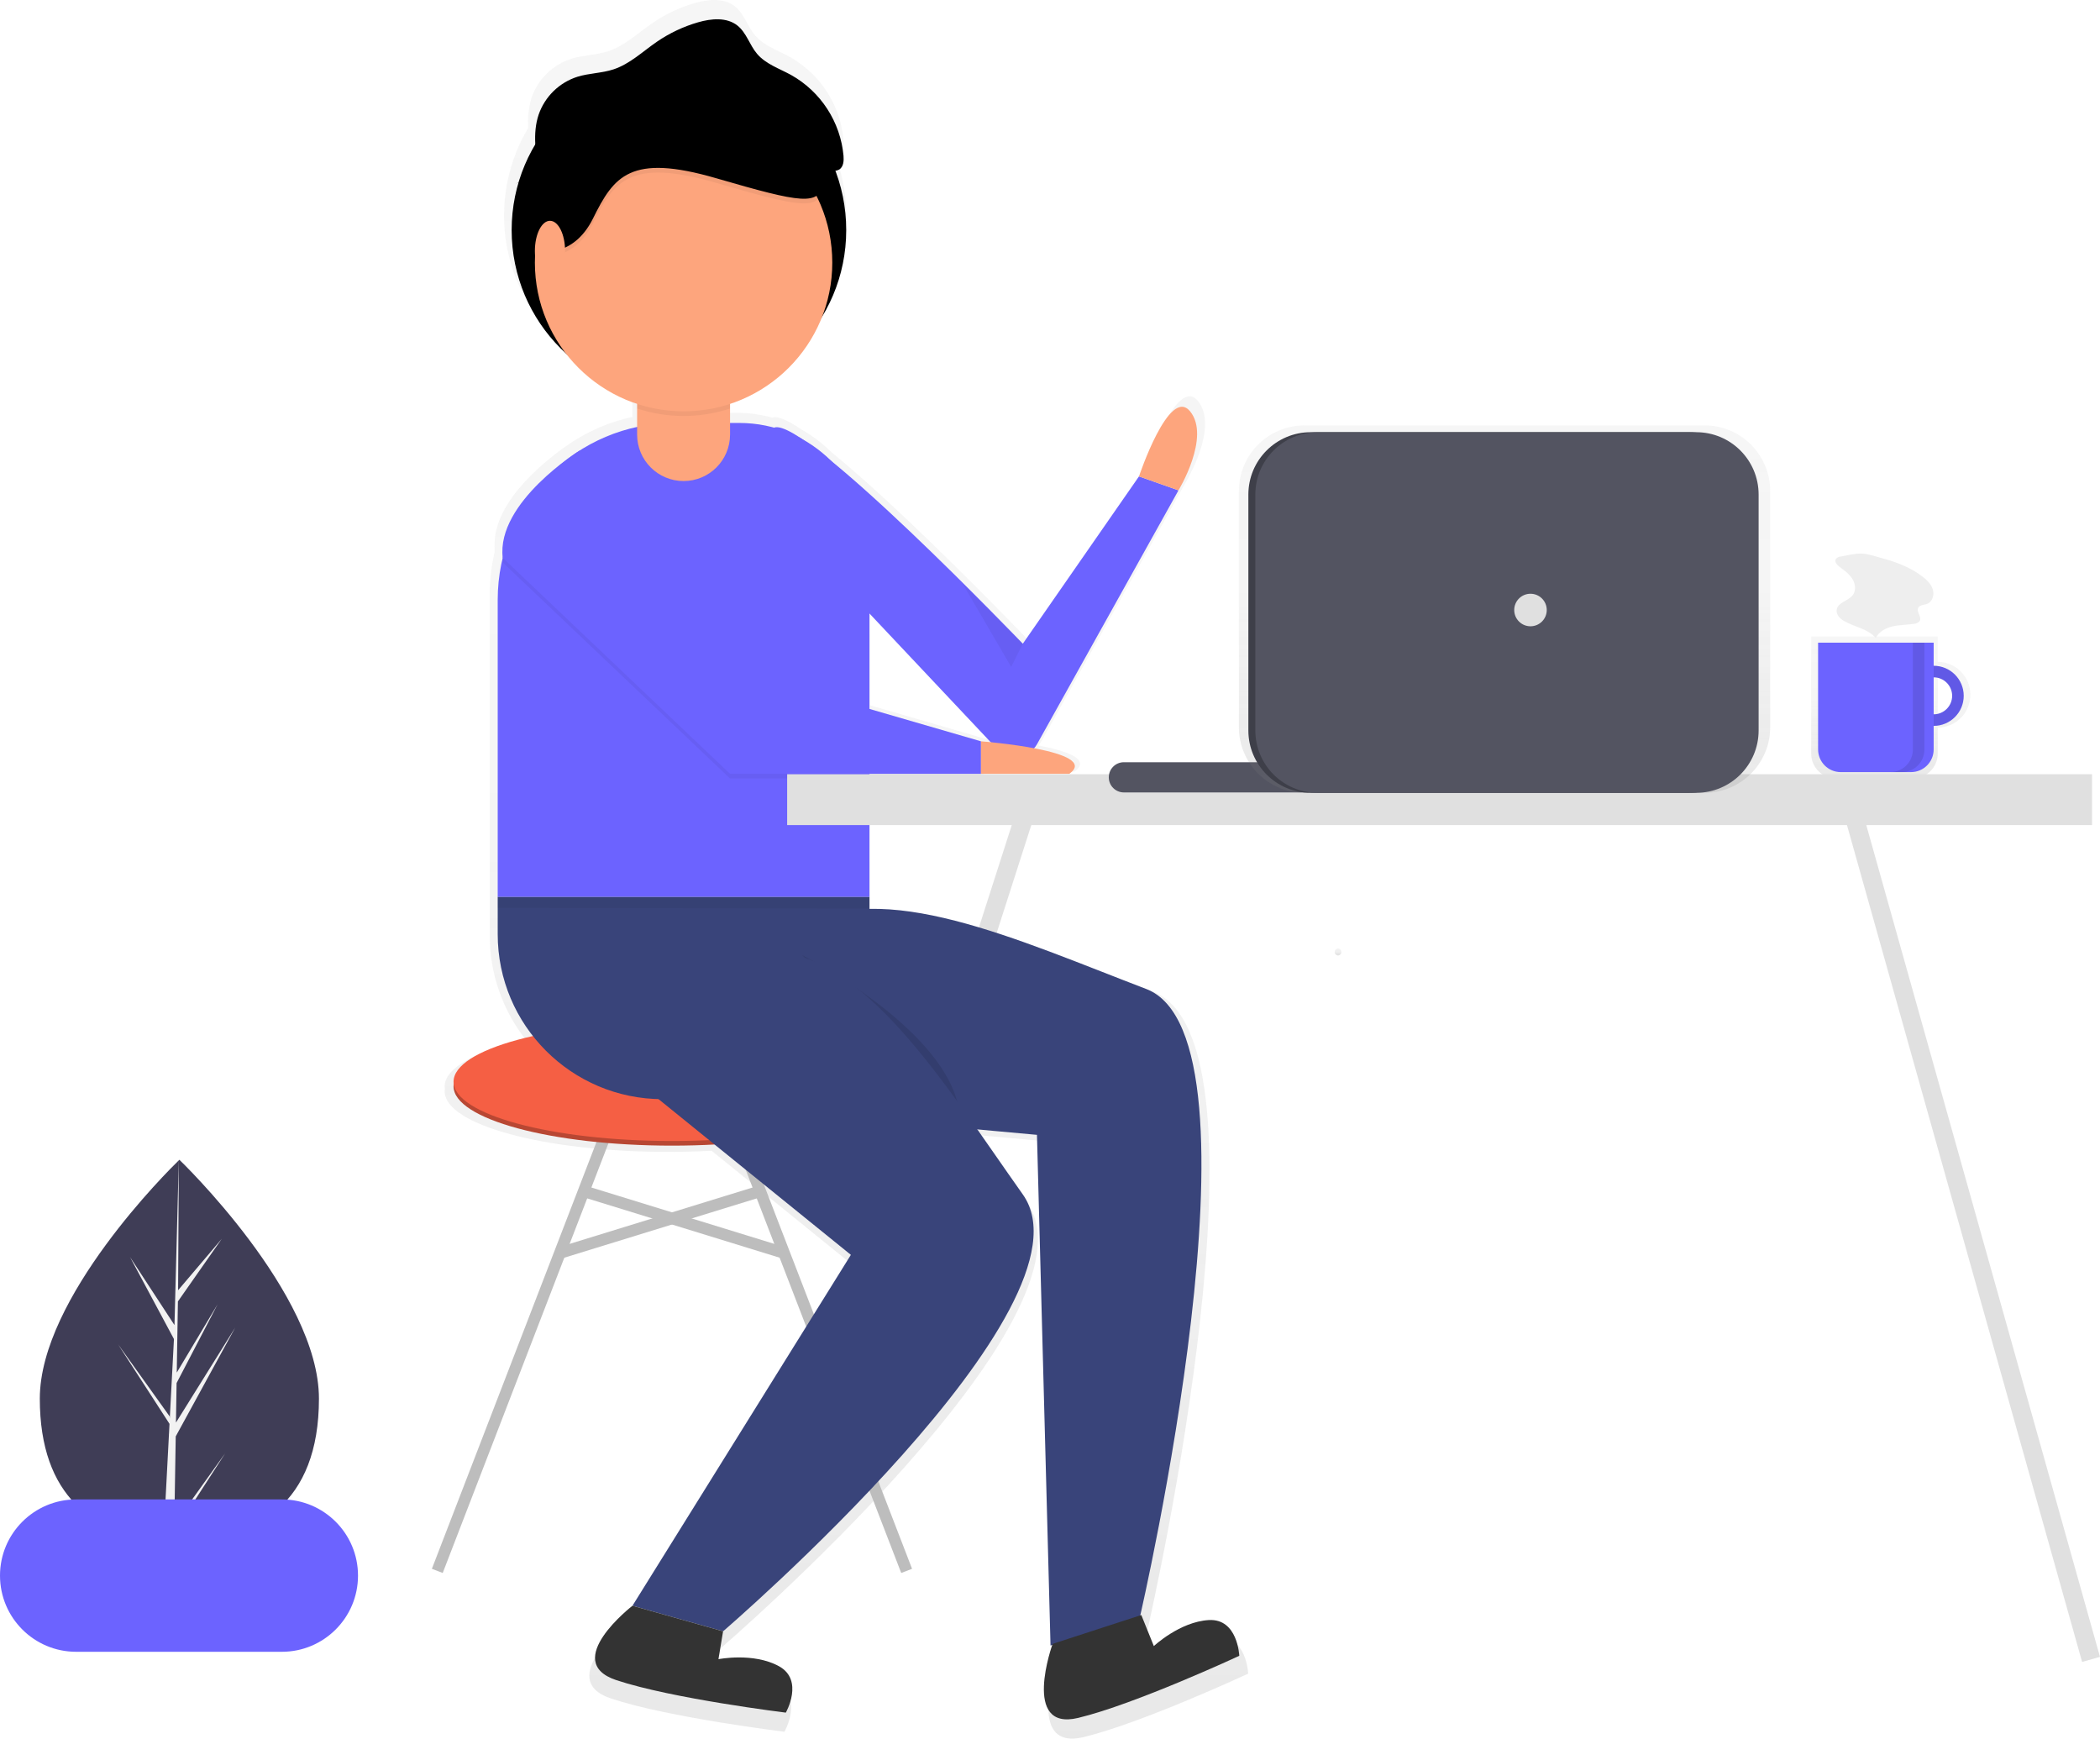
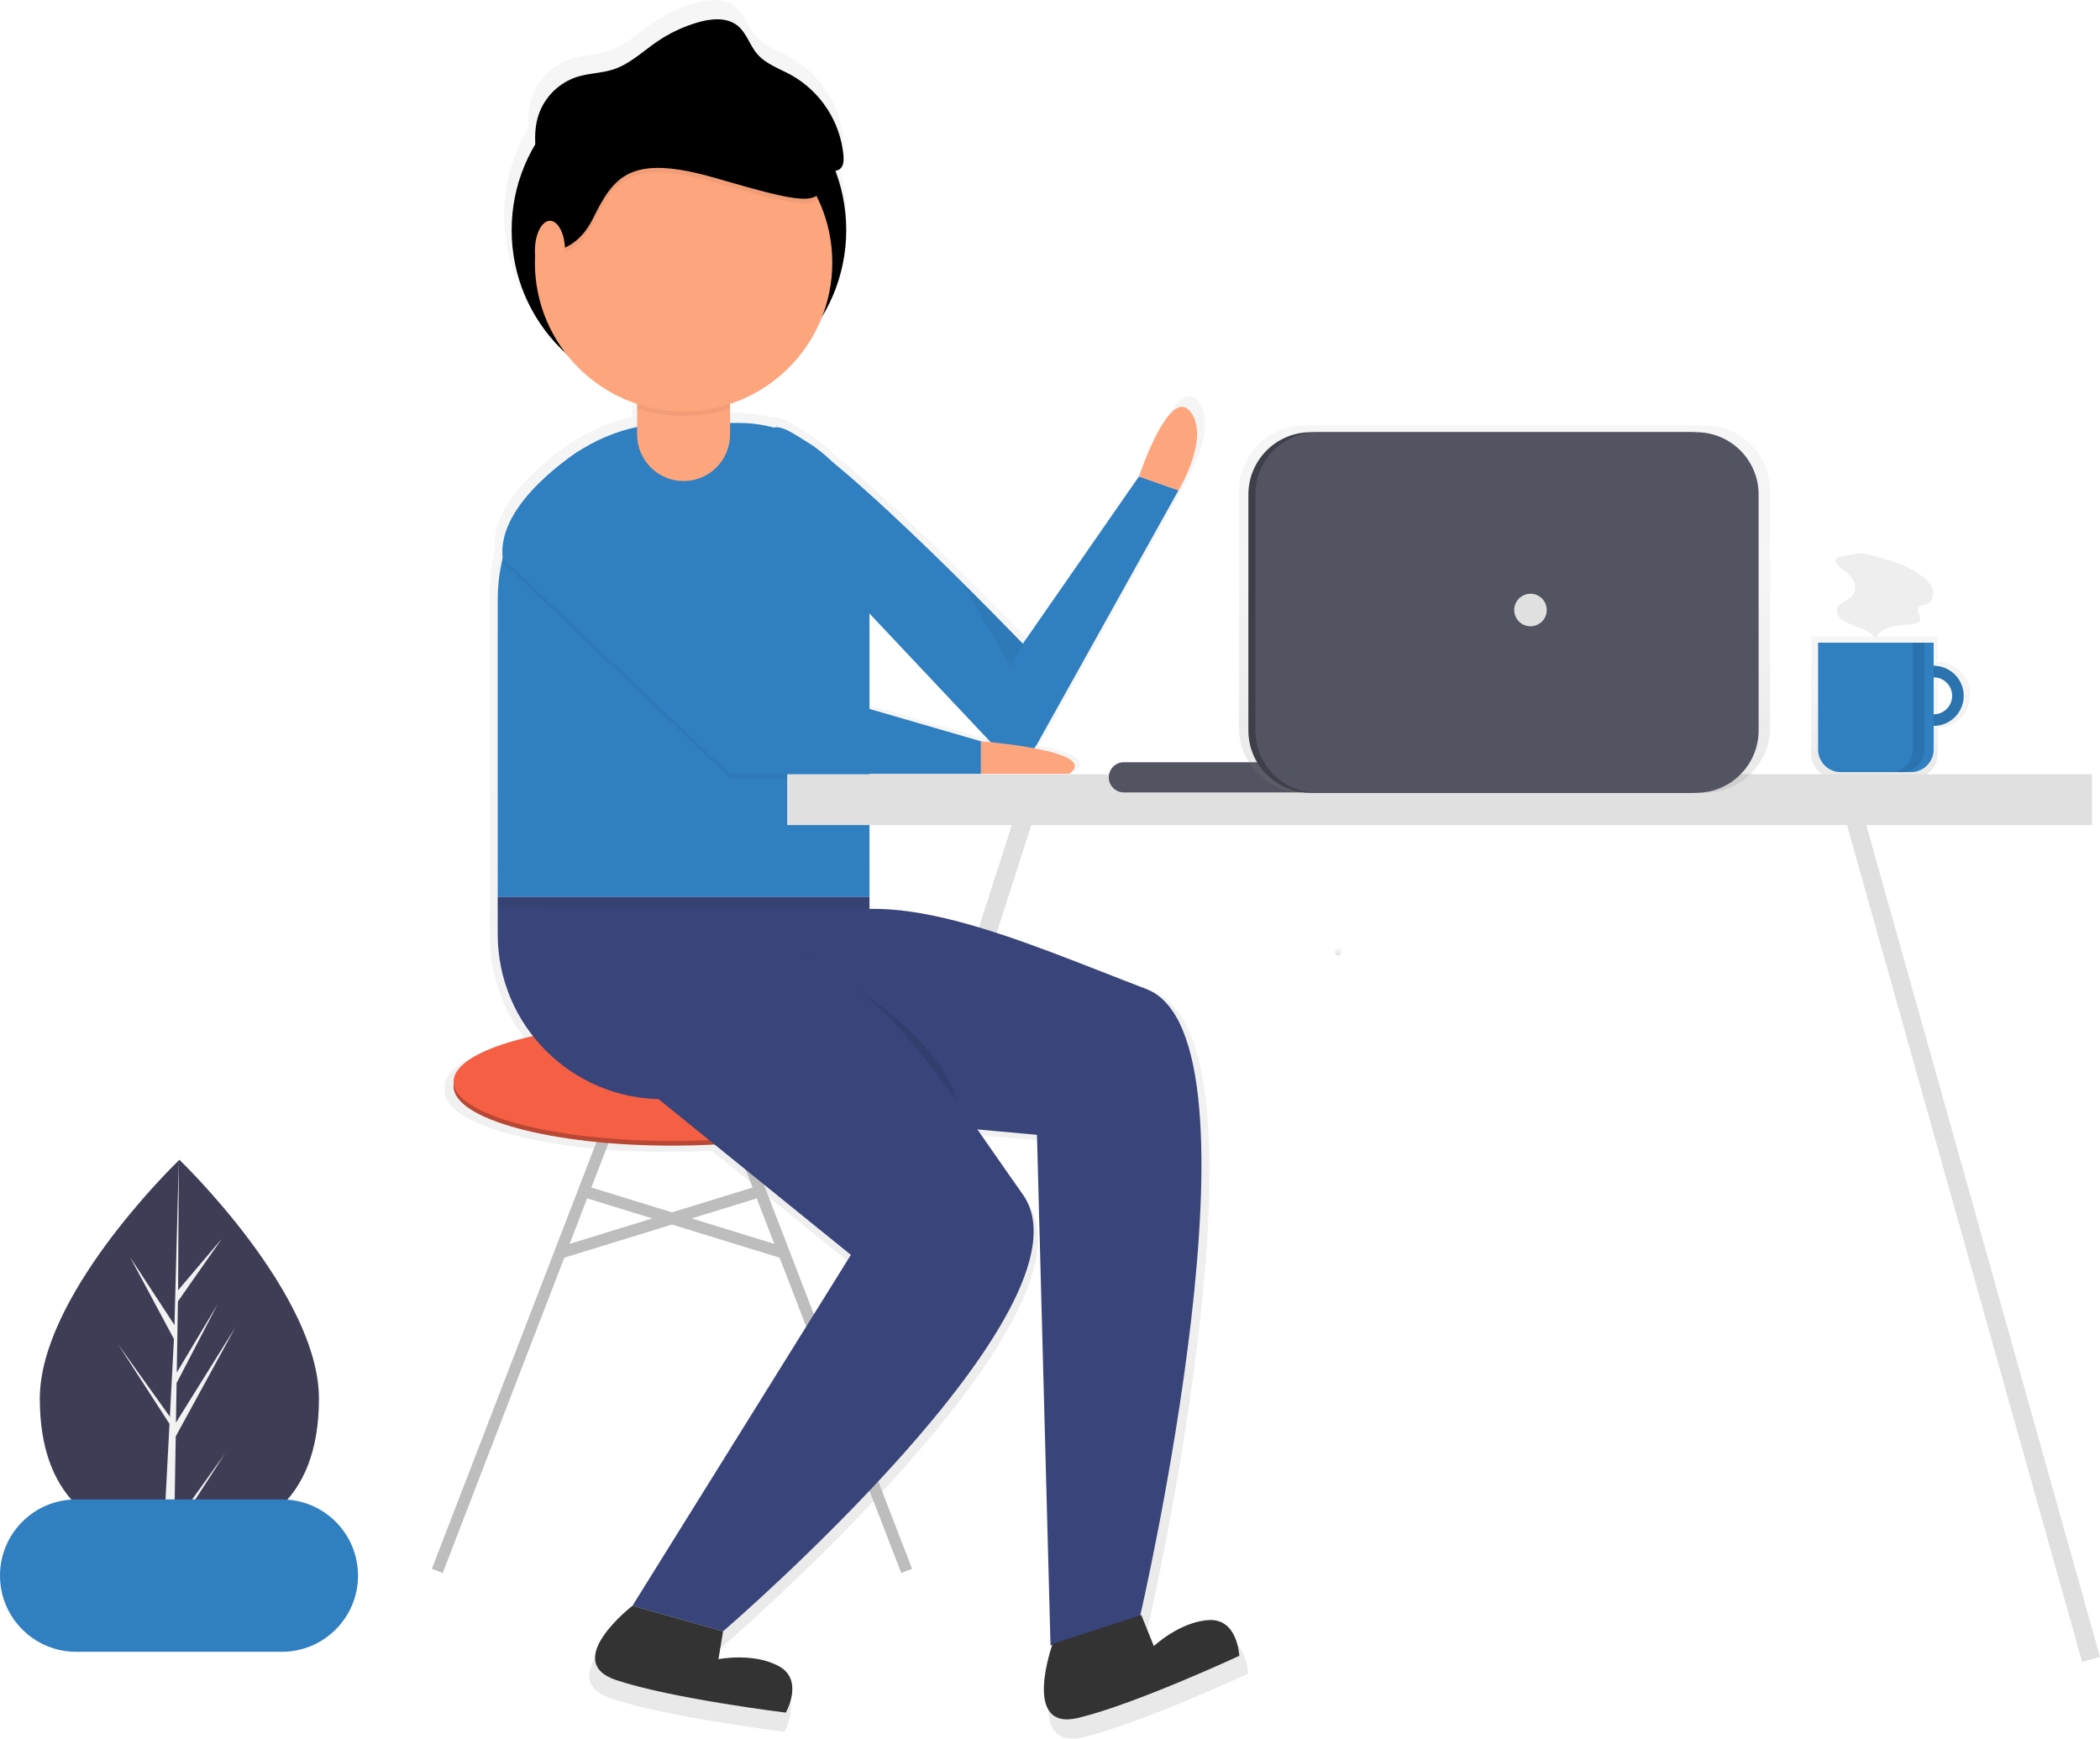
<svg xmlns="http://www.w3.org/2000/svg" xmlns:xlink="http://www.w3.org/1999/xlink" id="a581a3db-2a43-4a80-ac9d-86c7ddaa56ac" data-name="Layer 1" width="903.822" height="748.215" viewBox="0 0 903.822 748.215">
  <defs>
    <linearGradient id="fbde297d-ab9b-4106-ad77-f89466c8290f" x1="963.632" y1="410.815" x2="963.632" y2="349.802" gradientUnits="userSpaceOnUse">
      <stop offset="0" stop-color="gray" stop-opacity="0.25" />
      <stop offset="0.535" stop-color="gray" stop-opacity="0.12" />
      <stop offset="1" stop-color="gray" stop-opacity="0.1" />
    </linearGradient>
    <linearGradient id="b55aa966-9953-40ef-b933-2af4fb1d4bf9" x1="514.095" y1="824.108" x2="514.095" y2="75.892" xlink:href="#fbde297d-ab9b-4106-ad77-f89466c8290f" />
    <linearGradient id="a395c18f-205e-4149-866b-9e6fd62c4f5f" x1="725.679" y1="487.075" x2="725.679" y2="484.075" xlink:href="#fbde297d-ab9b-4106-ad77-f89466c8290f" />
    <linearGradient id="bfa05cfc-d7ec-49e0-8f8e-7dcb2e2661be" x1="647.539" y1="341.178" x2="647.539" y2="183.077" xlink:href="#fbde297d-ab9b-4106-ad77-f89466c8290f" />
  </defs>
  <path d="M287.076,677.787c0,45.239-26.894,61.036-60.068,61.036-.772,0-1.541-.008-2.304-.029-1.536-.033-3.06-.1-4.563-.209-29.942-2.117-53.204-18.728-53.204-60.799,0-43.535,55.626-98.472,59.822-102.551l.008-.004c.159-.159.242-.238.242-.238S287.076,632.544,287.076,677.787Z" transform="translate(-149.8033 -75.89238)" fill="#3f3d56" />
  <path d="M224.817,731.902,246.789,701.204l-22.027,34.067-.058,3.524c-1.536-.033-3.06-.1-4.563-.209l2.367-45.26-.017-.351.042-.067.221-4.275L200.673,654.479l22.148,30.948.054.906,1.791-34.196-18.904-35.29,19.133,29.282,1.862-70.893.008-.242v.238l-.309,55.906,18.816-22.164-18.895,26.978-.497,30.618,17.572-29.383L225.806,671.078l-.276,17.021,25.508-40.901-25.604,46.842Z" transform="translate(-149.8033 -75.89238)" fill="#f2f2f2" />
  <g opacity="0.7">
    <path d="M983.788,360.697V349.802H929.312V400.192a10.623,10.623,0,0,0,10.623,10.623H973.165a10.623,10.623,0,0,0,10.623-10.623V389.025a14.164,14.164,0,0,0,0-28.327Zm0,22.88V366.145a8.716,8.716,0,1,1,0,17.432Z" transform="translate(-149.8033 -75.89238)" fill="url(#fbde297d-ab9b-4106-ad77-f89466c8290f)" />
  </g>
-   <path d="M982.035,362.403a12.932,12.932,0,1,0,12.932,12.932A12.932,12.932,0,0,0,982.035,362.403Zm0,20.89a7.958,7.958,0,1,1,7.958-7.958A7.958,7.958,0,0,1,982.035,383.293Z" transform="translate(-149.8033 -75.89238)" fill="#6c63ff" />
+   <path d="M982.035,362.403a12.932,12.932,0,1,0,12.932,12.932A12.932,12.932,0,0,0,982.035,362.403Zm0,20.89a7.958,7.958,0,1,1,7.958-7.958A7.958,7.958,0,0,1,982.035,383.293Z" transform="translate(-149.8033 -75.89238)" fill="#307fc1" />
  <path d="M982.035,362.403a12.932,12.932,0,1,0,12.932,12.932A12.932,12.932,0,0,0,982.035,362.403Zm0,20.89a7.958,7.958,0,1,1,7.958-7.958A7.958,7.958,0,0,1,982.035,383.293Z" transform="translate(-149.8033 -75.89238)" opacity="0.1" />
-   <path d="M782.493,276.563h49.739a0,0,0,0,1,0,0v45.957a9.75,9.75,0,0,1-9.75,9.75H792.243a9.75,9.75,0,0,1-9.75-9.75V276.563A0,0,0,0,1,782.493,276.563Z" fill="#6c63ff" />
+   <path d="M782.493,276.563h49.739a0,0,0,0,1,0,0v45.957a9.75,9.75,0,0,1-9.75,9.75H792.243a9.75,9.75,0,0,1-9.75-9.75V276.563A0,0,0,0,1,782.493,276.563Z" fill="#307fc1" />
  <path d="M973.082,352.455v46.008a9.699,9.699,0,0,1-9.699,9.699h4.974a9.699,9.699,0,0,0,9.699-9.699V352.455Z" transform="translate(-149.8033 -75.89238)" opacity="0.1" />
  <path d="M942.112,315.373a2.904,2.904,0,0,0-2.197,1.115c-.652,1.183.53,2.516,1.609,3.329,1.993,1.501,4.094,2.976,5.449,5.072s1.781,5.02.299,7.029c-1.934,2.622-6.548,3.187-6.994,6.414-.287,2.072,1.505,3.84,3.32,4.88,4.48,2.566,10.256,3.251,13.501,7.267,1.342-2.761,4.345-4.356,7.338-5.038s6.103-.631,9.138-1.093a3.159,3.159,0,0,0,2.521-1.337c.848-1.722-1.569-3.786-.735-5.515.635-1.315,2.501-1.213,3.863-1.74,2.218-.858,3.133-3.713,2.504-6.007s-2.408-4.086-4.278-5.556c-5.04-3.961-11.101-6.29-17.231-7.965-2.851-.779-6.198-2.001-9.159-2.119C948.201,313.996,944.941,314.889,942.112,315.373Z" transform="translate(-149.8033 -75.89238)" fill="#eee" />
  <line x1="443.209" y1="344.016" x2="339.209" y2="668.016" fill="none" stroke="#e0e0e0" stroke-miterlimit="10" stroke-width="8" />
  <g opacity="0.7">
    <path d="M673.591,780.399c-12.793.742-24.189,11.459-24.189,11.459l-5.511-13.67-.45.146c2.692-11.785,57.466-254.719,2.634-275.663-42.133-16.093-86.824-36.008-121.838-35.26V410.022h49.089v-2.045H612.188c7.45-5.321-3.375-8.98-15.473-11.267a11.056,11.056,0,0,0,1.297-1.829L660.254,283.209s14.318-23.522,5.113-34.771-22.499,28.635-22.499,28.635L591.734,350.706s-51.609-53.79-84.439-80.541a57.469,57.469,0,0,0-12.221-9.237c-5.993-4.055-10.529-6.155-12.766-5.332-.023.008-.041.022-.064.031a57.287,57.287,0,0,0-15.276-2.077h-4.091v-8.391a65.608,65.608,0,0,0,40.526-38.401,73.695,73.695,0,0,0,5.84-64.168,4.258,4.258,0,0,0,1.722-.596c1.852-1.192,2.035-3.8,1.857-5.996A45.555,45.555,0,0,0,489.699,100.38c-5.182-2.833-11.116-4.786-14.937-9.289-3.283-3.869-4.663-9.281-8.636-12.438-4.72-3.751-11.538-3.106-17.33-1.432a63.058,63.058,0,0,0-18.088,8.536c-6.265,4.291-11.919,9.803-19.131,12.178-5.125,1.688-10.682,1.654-15.84,3.239A26.605,26.605,0,0,0,378.622,117.868a34.751,34.751,0,0,0-1.464,13.048,73.219,73.219,0,0,0-7.346,16.712c-.386.208-.774.412-1.156.627l1.121-.504a73.617,73.617,0,0,0,20.742,75.089,65.552,65.552,0,0,0,31.45,22.32V255.312a77.333,77.333,0,0,0-25.1,10.28l-.011-.013s-.653.404-1.77,1.155q-.168.113-.335.227c-7.568,5.136-32.926,23.903-32.069,44.183q-.05,1.169.013,2.346a77.975,77.975,0,0,0-2.089,17.883V478.541a72.275,72.275,0,0,0,15.511,44.826c-21.341,4.783-34.942,12.018-34.942,20.114a6.55,6.55,0,0,1,0,2.045c0,14.403,43.04,26.078,96.132,26.078,6.419,0,12.69-.172,18.757-.498l59.99,48.564-96.132,154.425S388.221,798.641,412.765,806.822,487.421,821.14,487.421,821.14s8.181-14.318-3.068-20.454-26.59-3.068-26.59-3.068l2.045-12.272s166.697-143.175,131.926-192.264c-6.652-9.391-13.305-19.081-20.014-28.62l26.242,2.391,5.971,224.757.747-.243c-1.499,4.415-12.101,37.74,11.399,32.1,25.158-6.037,70.933-27.332,70.933-27.332S686.384,779.657,673.591,780.399ZM573.326,393.659l-49.089-14.252V337.411l53.354,56.637C574.968,393.785,573.326,393.659,573.326,393.659Z" transform="translate(-149.8033 -75.89238)" fill="url(#b55aa966-9953-40ef-b933-2af4fb1d4bf9)" />
  </g>
  <circle cx="292.209" cy="99.016" r="72" />
-   <path d="M524.012,339.908,578.96,398.237a10.735,10.735,0,0,0,17.191-2.134l60.862-109.194-17-6-50,72s-93.867-97.837-107-93S524.012,339.908,524.012,339.908Z" transform="translate(-149.8033 -75.89238)" fill="#6c63ff" />
+   <path d="M524.012,339.908,578.96,398.237a10.735,10.735,0,0,0,17.191-2.134l60.862-109.194-17-6-50,72s-93.867-97.837-107-93S524.012,339.908,524.012,339.908Z" transform="translate(-149.8033 -75.89238)" fill="#307fc1" />
  <line x1="269.209" y1="466.016" x2="188.209" y2="676.016" fill="none" stroke="#bdbdbd" stroke-miterlimit="10" stroke-width="5" />
  <line x1="309.209" y1="466.016" x2="390.209" y2="676.016" fill="none" stroke="#bdbdbd" stroke-miterlimit="10" stroke-width="5" />
  <ellipse cx="289.209" cy="467.516" rx="94" ry="25.5" fill="#b84733" />
  <ellipse cx="289.209" cy="465.516" rx="94" ry="25.5" fill="#f55f44" />
  <line x1="249.655" y1="512.154" x2="338.345" y2="539.484" fill="none" stroke="#bdbdbd" stroke-miterlimit="10" stroke-width="5" />
  <line x1="328.763" y1="512.154" x2="240.073" y2="539.484" fill="none" stroke="#bdbdbd" stroke-miterlimit="10" stroke-width="5" />
-   <path d="M290.304,182.016h27.905a56,56,0,0,1,56,56v148a0,0,0,0,1,0,0h-160a0,0,0,0,1,0,0V258.111A76.095,76.095,0,0,1,290.304,182.016Z" fill="#6c63ff" />
+   <path d="M290.304,182.016h27.905a56,56,0,0,1,56,56v148a0,0,0,0,1,0,0h-160a0,0,0,0,1,0,0V258.111A76.095,76.095,0,0,1,290.304,182.016Z" fill="#307fc1" />
  <path d="M214.209,386.016h160a0,0,0,0,1,0,0v87a0,0,0,0,1,0,0h-89a71,71,0,0,1-71-71v-16A0,0,0,0,1,214.209,386.016Z" fill="#39447a" />
  <path d="M366.173,317.948l97.839,92.961h108v-14l-93-27L399.459,271.668S363.334,293.987,366.173,317.948Z" transform="translate(-149.8033 -75.89238)" opacity="0.05" />
-   <path d="M366.173,315.948l97.839,92.961h108v-14l-93-27L399.459,269.668S363.334,291.987,366.173,315.948Z" transform="translate(-149.8033 -75.89238)" fill="#6c63ff" />
+   <path d="M366.173,315.948l97.839,92.961h108v-14l-93-27L399.459,269.668S363.334,291.987,366.173,315.948Z" transform="translate(-149.8033 -75.89238)" fill="#307fc1" />
  <path d="M572.012,394.908s52,4,38,14h-38Z" transform="translate(-149.8033 -75.89238)" fill="#fda57d" />
  <path d="M640.012,280.908s13-39,22-28-5,34-5,34Z" transform="translate(-149.8033 -75.89238)" fill="#fda57d" />
  <polygon points="214.209 386.016 214.209 390.683 374.209 391.016 374.209 386.016 214.209 386.016" opacity="0.05" />
  <path d="M488.475,554.453l107.627,9.808,5.839,219.772L640.472,771.489s57.626-248.998,2.676-269.986-114.348-48.626-149.812-26.102S488.475,554.453,488.475,554.453Z" transform="translate(-149.8033 -75.89238)" fill="#39447a" />
  <path d="M495.012,486.908s59,30,67,64" transform="translate(-149.8033 -75.89238)" opacity="0.1" />
  <path d="M432.013,547.908l83.999,68-94,151,39,11s163-140,129-188-68-104-110-105S432.013,547.908,432.013,547.908Z" transform="translate(-149.8033 -75.89238)" fill="#39447a" />
  <polygon points="414.209 251.016 435.209 287.016 440.209 277.016 414.209 251.016" opacity="0.05" />
  <path d="M422.012,766.908s-31,24-7,32,73,14,73,14,8-14-3-20-26-3-26-3l2-12Z" transform="translate(-149.8033 -75.89238)" fill="#333" />
  <path d="M602.835,783.323s-13.617,37.764,10.983,31.861,69.36-26.725,69.36-26.725-.615-16.113-13.123-15.387-23.653,11.204-23.653,11.204l-5.389-13.367Z" transform="translate(-149.8033 -75.89238)" fill="#333" />
  <rect x="274.209" y="147.016" width="40" height="60" rx="20" fill="#fda57d" />
  <path d="M444.012,224.908a20,20,0,0,0-20,20v6.795a64.006,64.006,0,0,0,40,0v-6.795A20,20,0,0,0,444.012,224.908Z" transform="translate(-149.8033 -75.89238)" opacity="0.05" />
  <circle cx="294.209" cy="113.016" r="64" fill="#fda57d" />
  <path d="M380.012,186.004s16,4.123,25-14.062,16-28.104,53-17.358,44.443,12.057,46.222,1.895c1.215-6.944-11.941-23.809-20.396-33.794-4.124-4.871-10.855-7.777-18.048-7.777H424.012l-25,11.572-19,16.532-4,22.318Z" transform="translate(-149.8033 -75.89238)" opacity="0.05" />
  <path d="M380.012,184.004s16,4.123,25-14.062,16-28.104,53-17.358,44.443,12.057,46.222,1.895c1.215-6.944-11.941-23.809-20.396-33.794-4.124-4.871-10.855-7.777-18.048-7.777H424.012l-25,11.572-19,16.532-4,22.318Z" transform="translate(-149.8033 -75.89238)" />
  <ellipse cx="236.709" cy="108.016" rx="6.5" ry="13" fill="#fda57d" />
  <path d="M381.867,150.458c-1.483-8.371-2.94-17.162-.24-25.223a26.014,26.014,0,0,1,16.737-16.324c5.043-1.55,10.477-1.517,15.488-3.167,7.052-2.322,12.581-7.712,18.707-11.908a61.658,61.658,0,0,1,17.687-8.346c5.663-1.637,12.33-2.267,16.945,1.401,3.885,3.087,5.234,8.379,8.444,12.162,3.736,4.403,9.539,6.312,14.605,9.083a44.545,44.545,0,0,1,22.61,34.829c.175,2.147-.004,4.697-1.816,5.863a6.483,6.483,0,0,1-3.647.666c-25.579-.366-51.188-.733-76.661-3.081-7.919-.73-15.853-1.652-23.8-1.351a77.855,77.855,0,0,0-35.045,9.888" transform="translate(-149.8033 -75.89238)" />
-   <rect y="645.267" width="154.085" height="65.568" rx="32.784" fill="#6c63ff" />
+   <rect y="645.267" width="154.085" height="65.568" rx="32.784" fill="#307fc1" />
  <path d="M725.679,487.075a1.501,1.501,0,0,0,0-3,1.501,1.501,0,0,0,0,3Z" transform="translate(-149.8033 -75.89238)" fill="url(#a395c18f-205e-4149-866b-9e6fd62c4f5f)" />
  <line x1="795.971" y1="344.016" x2="899.971" y2="714.108" fill="none" stroke="#e0e0e0" stroke-miterlimit="10" stroke-width="8" />
  <rect x="338.787" y="333.178" width="561.606" height="21.885" fill="#e0e0e0" />
  <rect x="477.209" y="328.016" width="92" height="13" rx="6.5" fill="#535461" />
  <g opacity="0.7">
    <rect x="533.209" y="183.077" width="228.659" height="158.101" rx="28.22" fill="url(#bfa05cfc-d7ec-49e0-8f8e-7dcb2e2661be)" />
  </g>
  <rect x="537.286" y="185.994" width="216.609" height="155.184" rx="26.835" fill="#3e3f49" />
  <rect x="540.286" y="185.994" width="216.609" height="155.184" rx="26.835" fill="#535461" />
  <circle cx="658.709" cy="262.516" r="7" fill="#e0e0e0" />
</svg>
